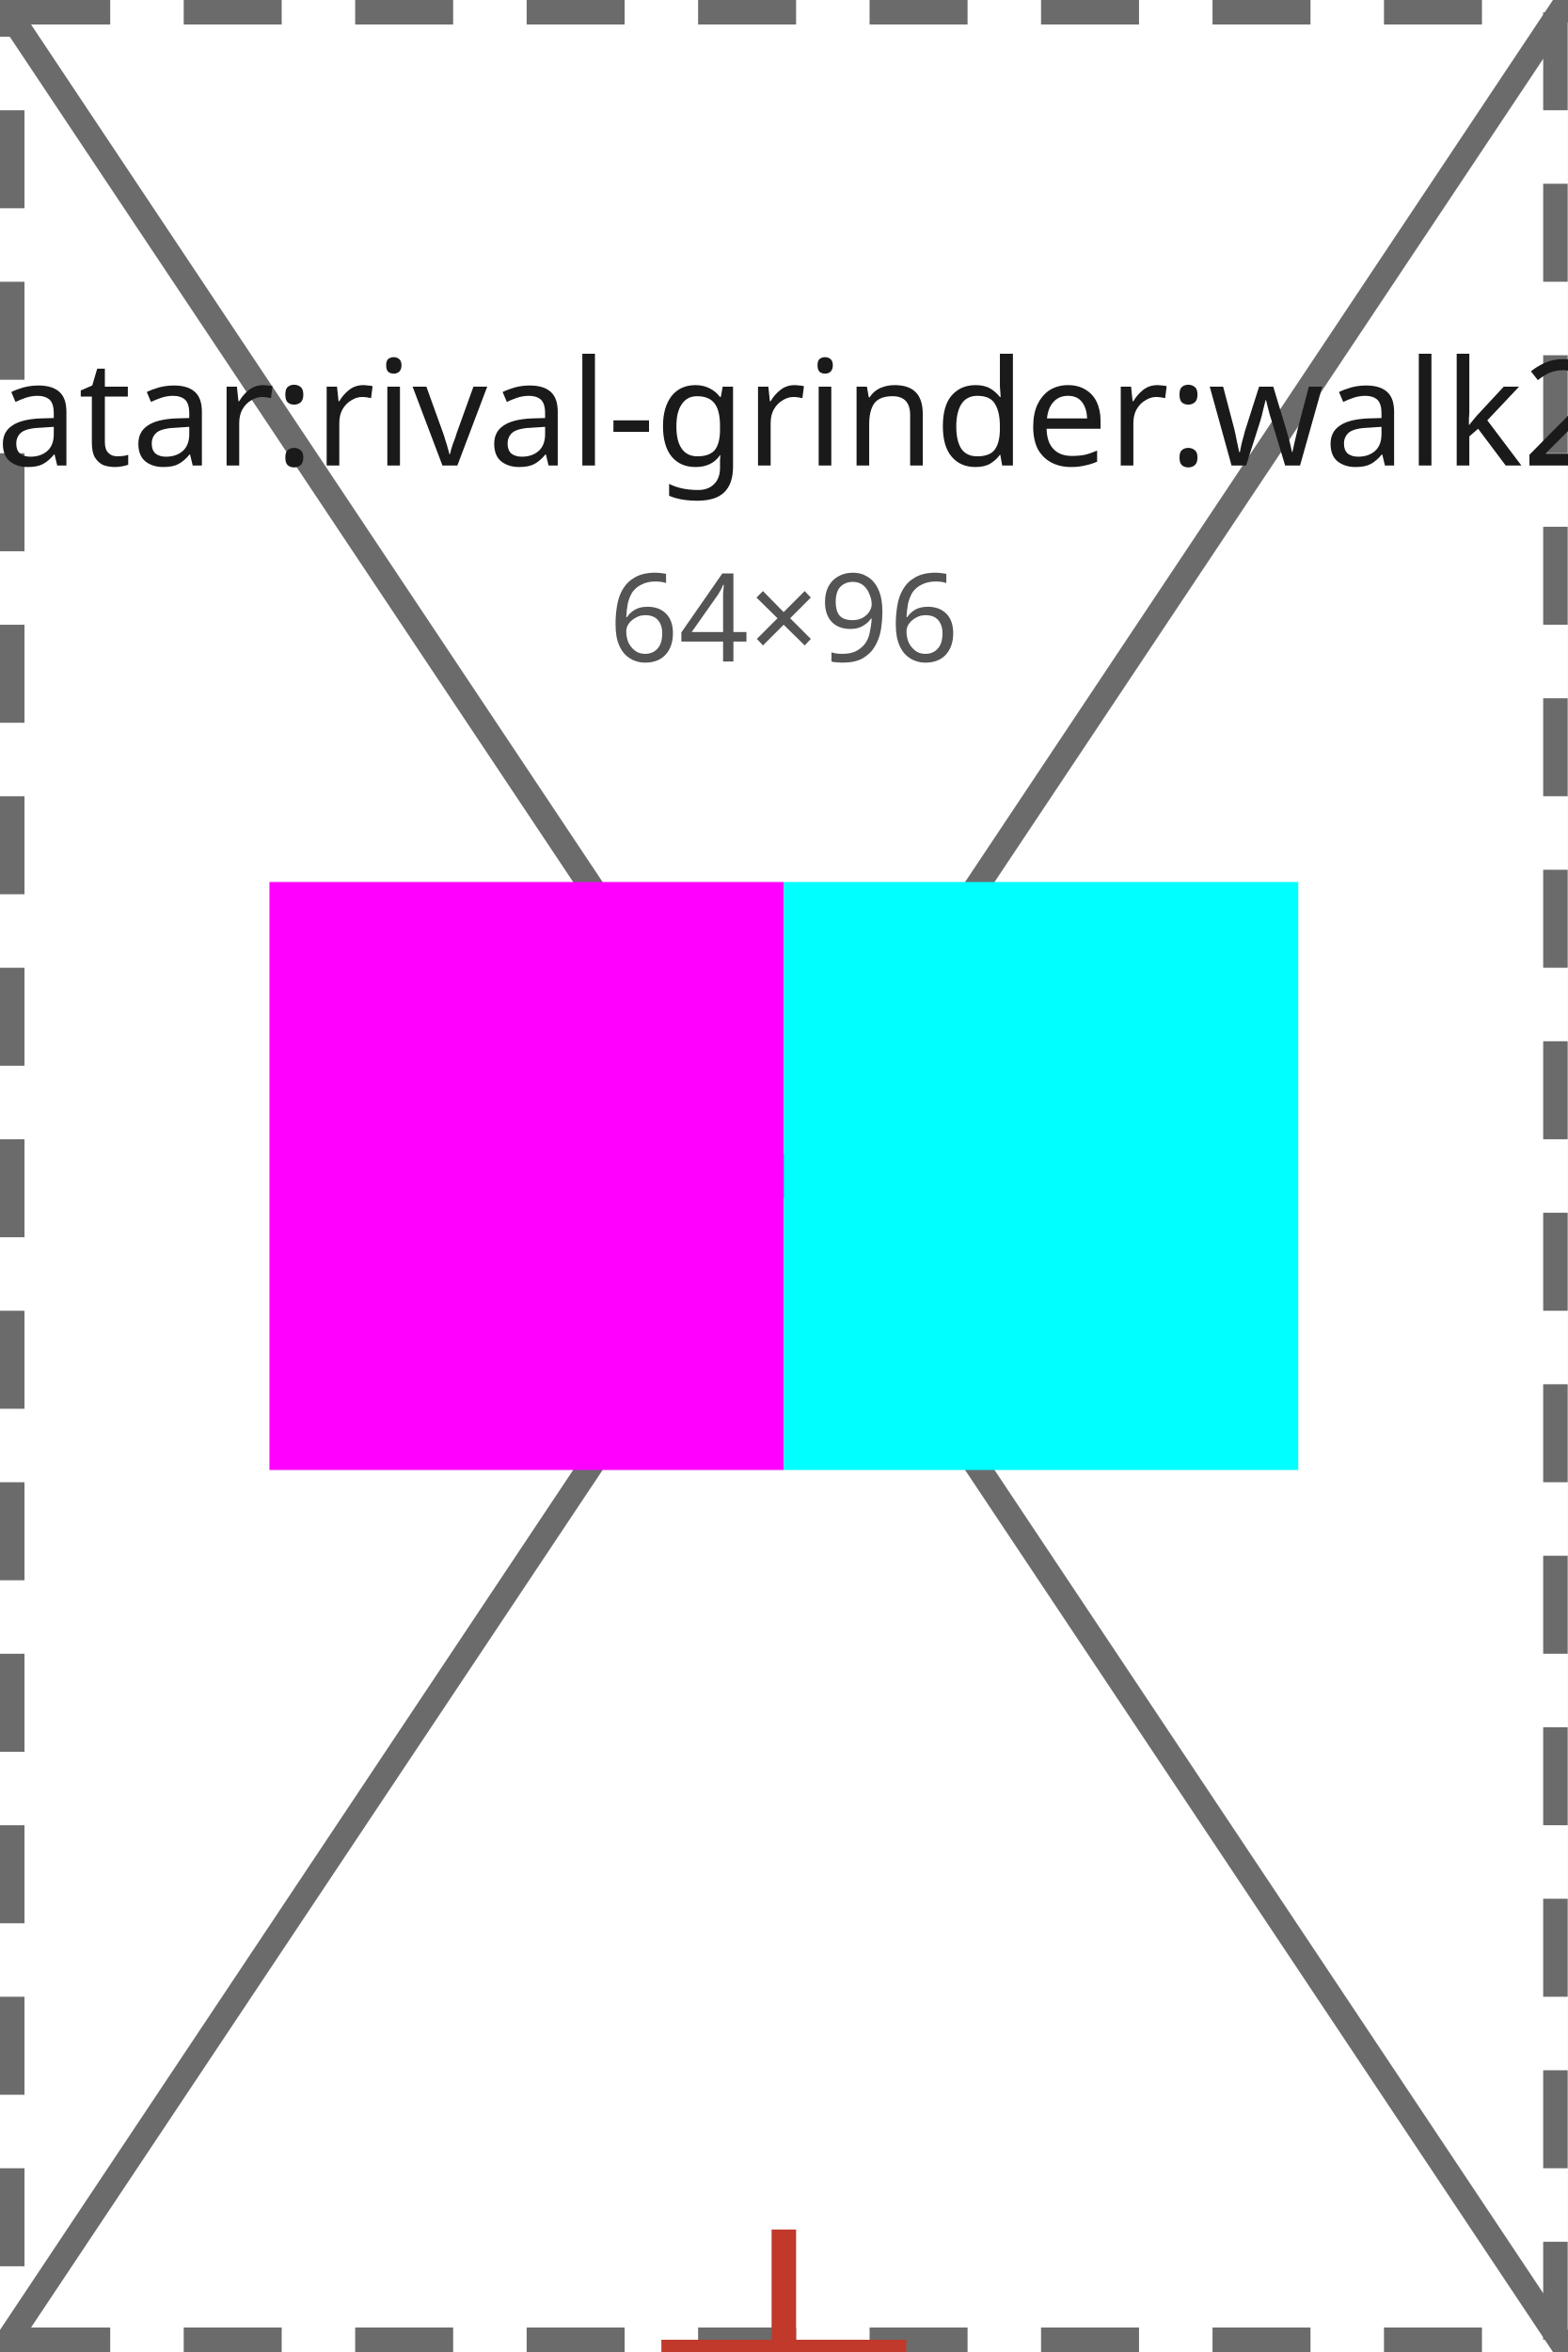
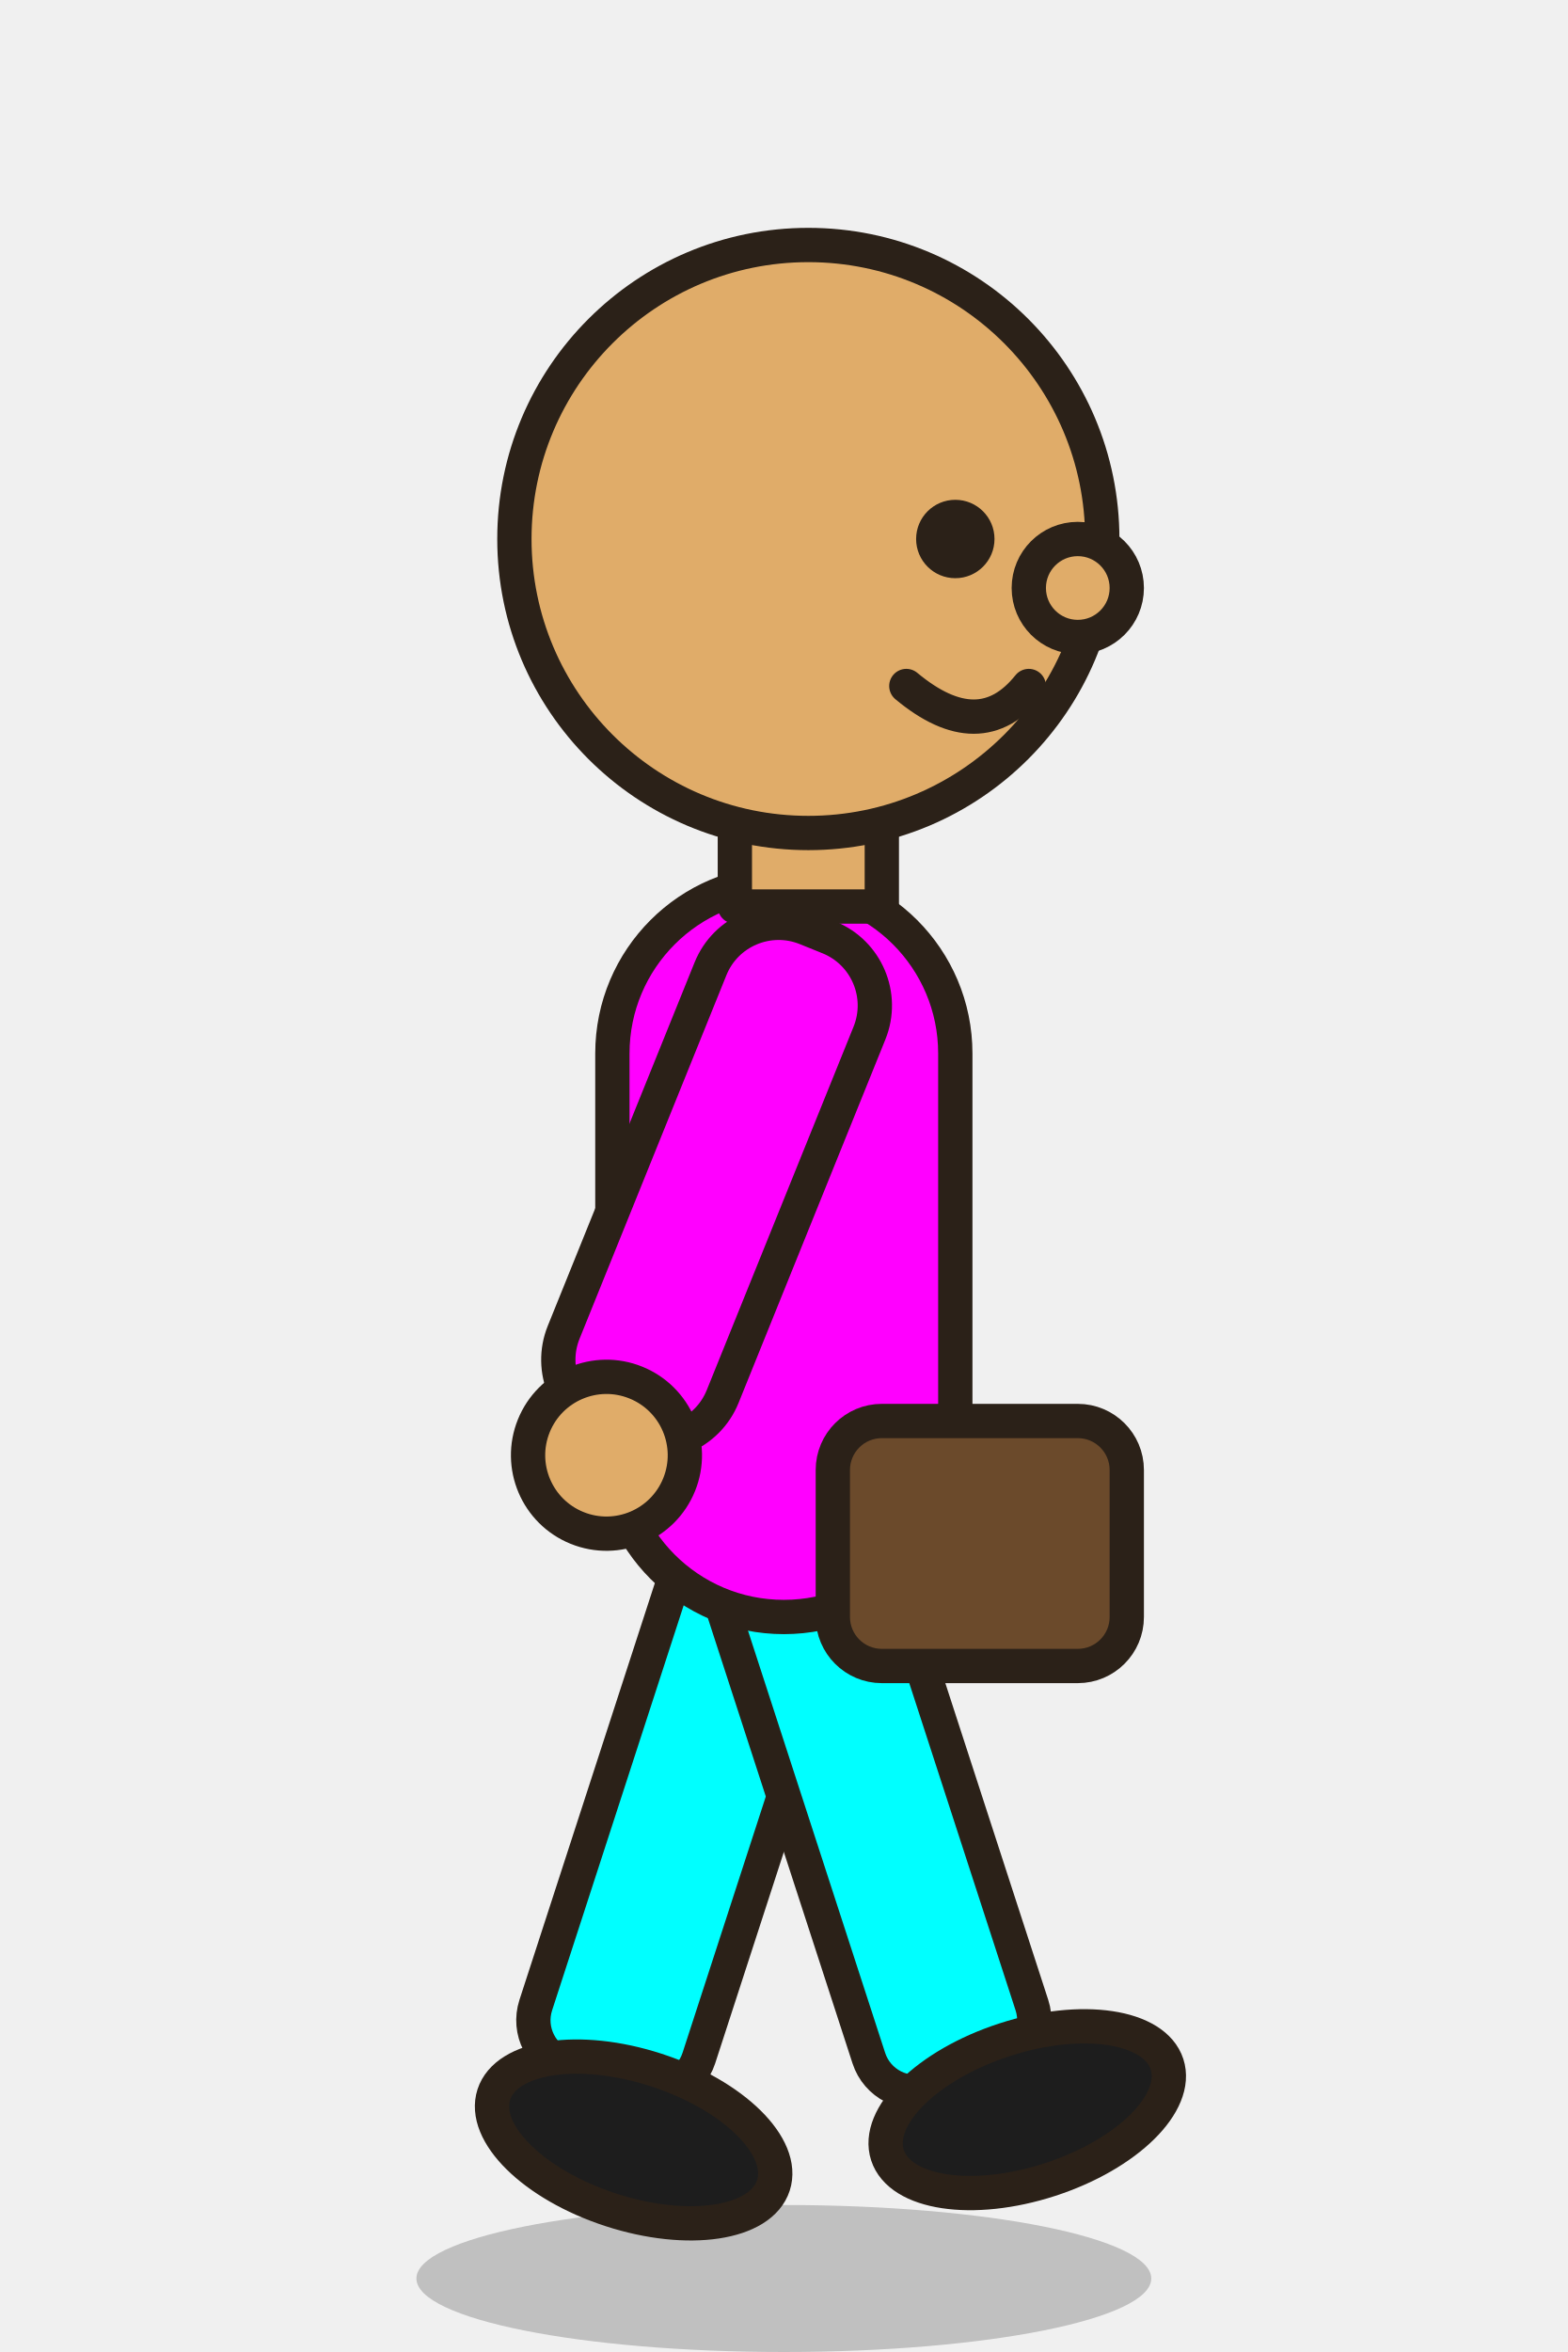
<svg xmlns="http://www.w3.org/2000/svg" viewBox="0 0 64 96" width="64" height="96">
-   <rect x="0" y="0" width="64" height="96" fill="#ffffff" />
-   <g fill="none" stroke="#6b6b6b" stroke-width="1">
-     <rect x="0.5" y="0.5" width="63" height="95" stroke-dasharray="4 3" />
-     <line x1="0" y1="0" x2="64" y2="96" />
-     <line x1="64" y1="0" x2="0" y2="96" />
+   <ellipse cx="32" cy="93" rx="15" ry="3" fill="#000000" opacity="0.2" />
+   <g transform="rotate(18 32 62)">
+     <rect x="28.5" y="62" width="7" height="24" fill="#00FFFF" rx="2" stroke="#2b2118" stroke-width="1.4" stroke-linejoin="round" stroke-linecap="round" />
+     <ellipse cx="34" cy="88" rx="6" ry="3" fill="#1d1d1d" stroke="#2b2118" stroke-width="1.4" stroke-linejoin="round" stroke-linecap="round" />
  </g>
-   <rect x="11" y="36" width="21" height="24" fill="#FF00FF" />
-   <rect x="32" y="36" width="21" height="24" fill="#00FFFF" />
-   <g stroke="#c0392b" stroke-width="1">
-     <line x1="27" y1="96" x2="37" y2="96" />
-     <line x1="32" y1="91" x2="32" y2="101" />
+   <g transform="rotate(-18 32 62)">
+     <rect x="28.5" y="62" width="7" height="24" fill="#00FFFF" rx="2" stroke="#2b2118" stroke-width="1.4" stroke-linejoin="round" stroke-linecap="round" />
+     <ellipse cx="34" cy="88" rx="6" ry="3" fill="#1d1d1d" stroke="#2b2118" stroke-width="1.4" stroke-linejoin="round" stroke-linecap="round" />
  </g>
-   <text x="32" y="19" text-anchor="middle" font-family="sans-serif" font-size="6" fill="#1a1a1a">avatar:rival-grinder:walk2:e</text>
-   <text x="32" y="27" text-anchor="middle" font-family="sans-serif" font-size="5" fill="#545454">64×96</text>
+   <rect x="25" y="36" width="14" height="30" fill="#FF00FF" rx="7" stroke="#2b2118" stroke-width="1.4" stroke-linejoin="round" stroke-linecap="round" />
+   <g transform="rotate(22 33 39)">
+     <rect x="29.5" y="38" width="7" height="22" fill="#FF00FF" rx="3" stroke="#2b2118" stroke-width="1.4" stroke-linejoin="round" stroke-linecap="round" />
+     <circle cx="33" cy="61" r="3.2" fill="#e0ac69" stroke="#2b2118" stroke-width="1.4" stroke-linejoin="round" stroke-linecap="round" />
+   </g>
+   <rect x="34" y="58" width="12" height="10" fill="#6b4a2b" rx="2" stroke="#2b2118" stroke-width="1.4" stroke-linejoin="round" stroke-linecap="round" />
+   <rect x="30" y="31" width="6" height="6" fill="#e0ac69" stroke="#2b2118" stroke-width="1.4" stroke-linejoin="round" stroke-linecap="round" />
+   <circle cx="33" cy="22" r="12" fill="#e0ac69" stroke="#2b2118" stroke-width="1.4" stroke-linejoin="round" stroke-linecap="round" />
+   <circle cx="44" cy="24" r="2" fill="#e0ac69" stroke="#2b2118" stroke-width="1.4" stroke-linejoin="round" stroke-linecap="round" />
+   <circle cx="39" cy="22" r="1.6" fill="#2b2118" />
+   <path d="M37 28 Q40 30.5 42 28" fill="none" stroke="#2b2118" stroke-width="1.4" stroke-linejoin="round" stroke-linecap="round" />
</svg>
